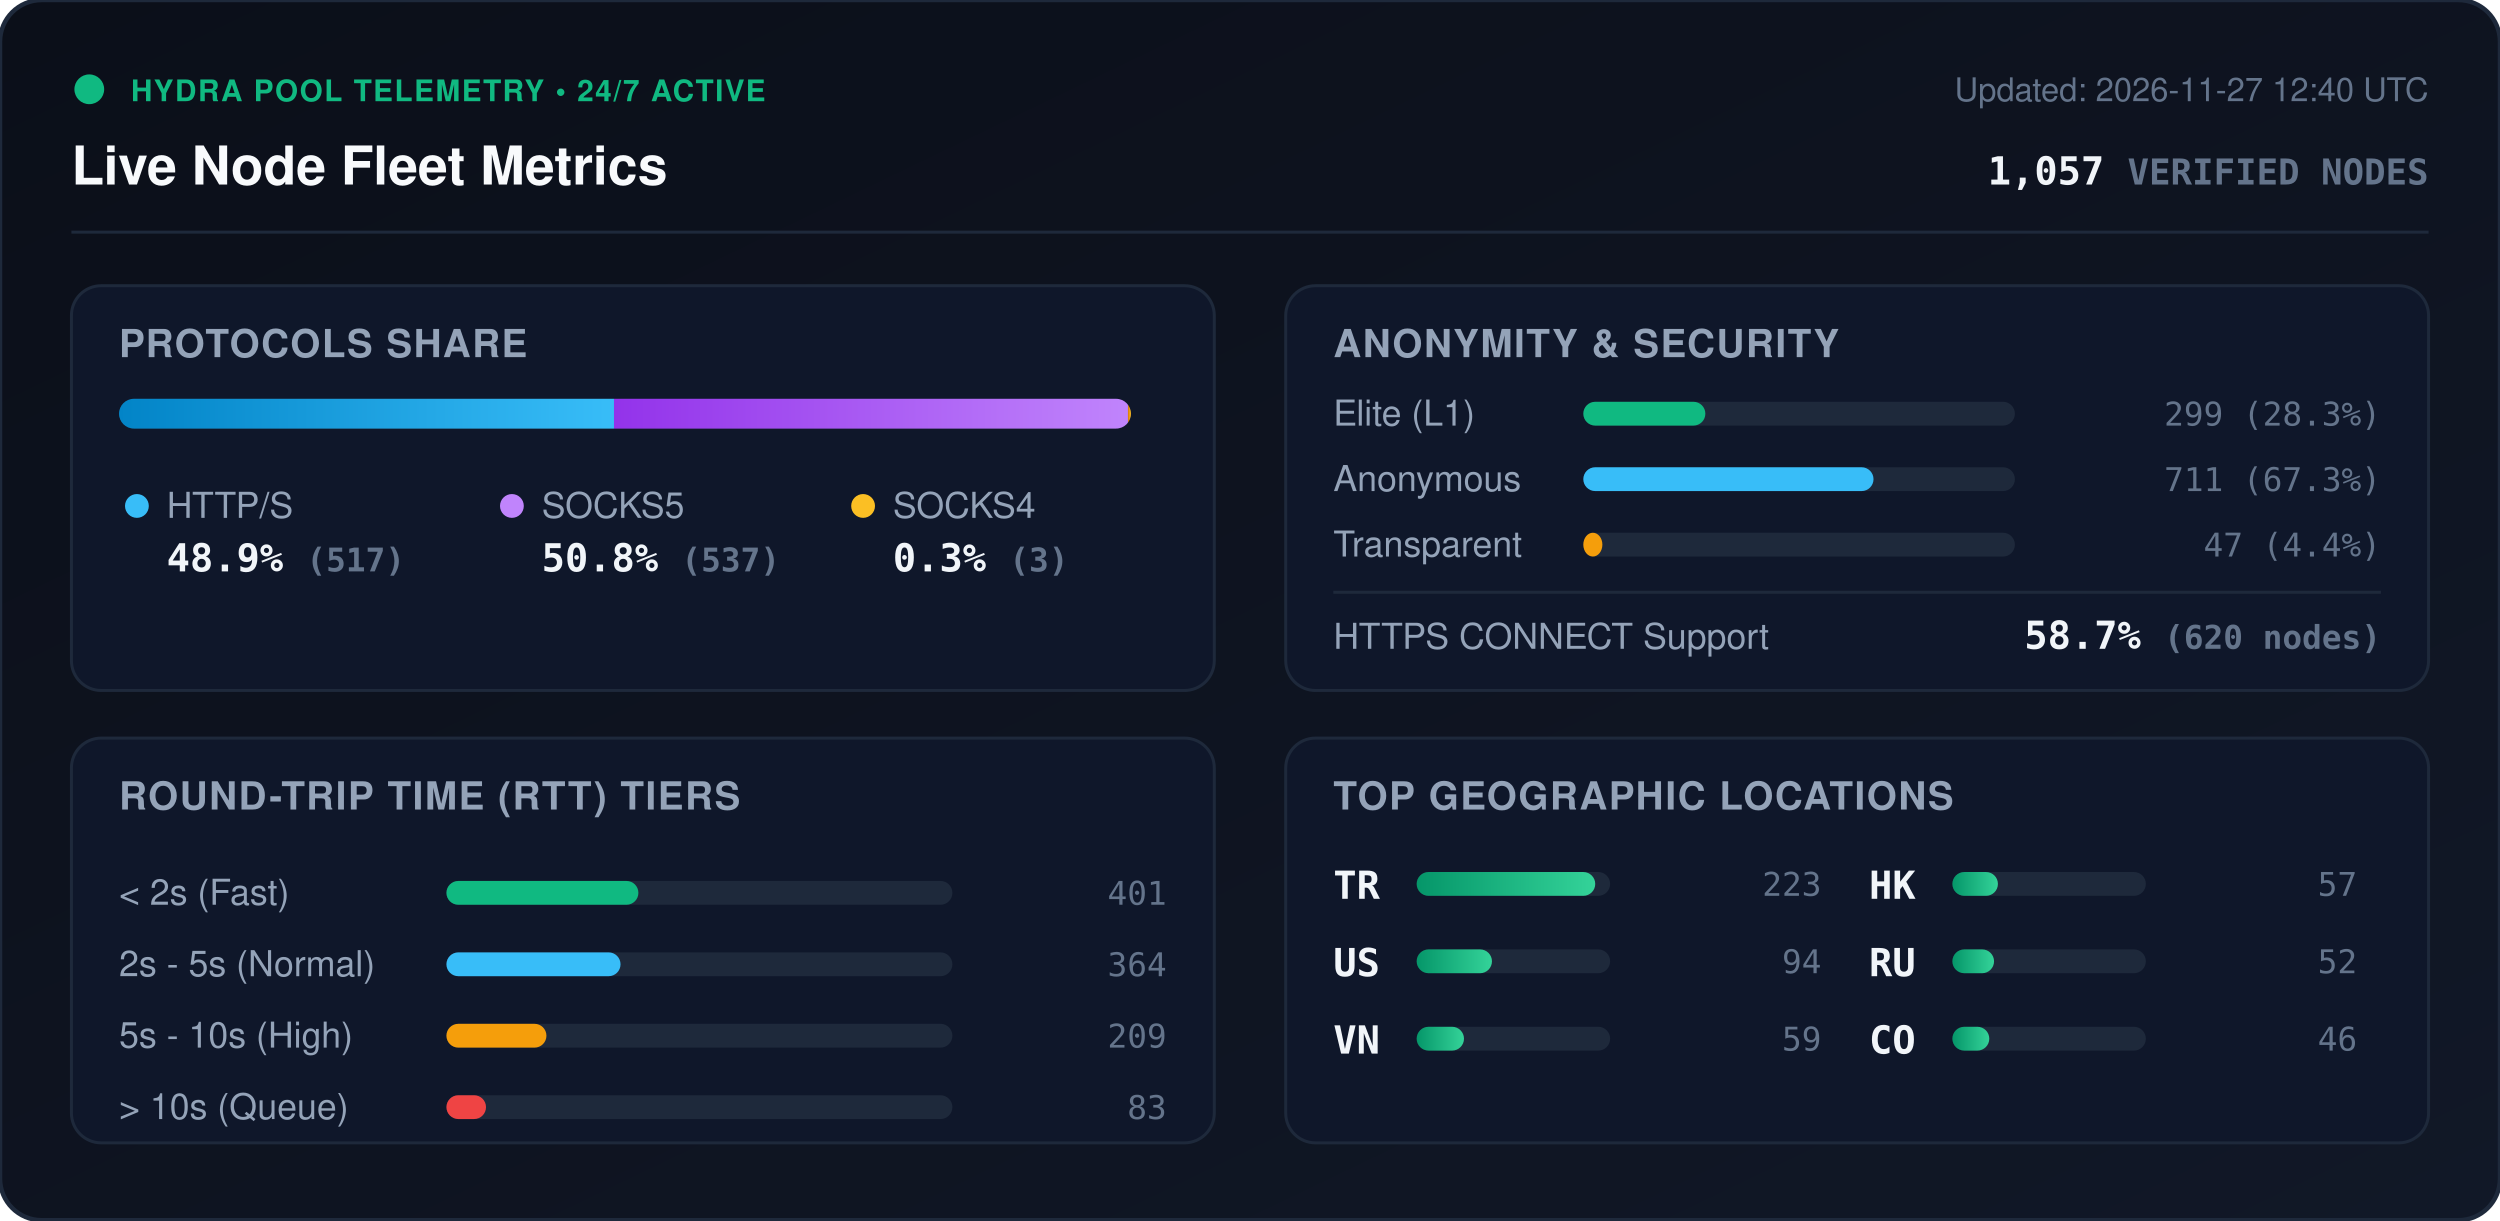
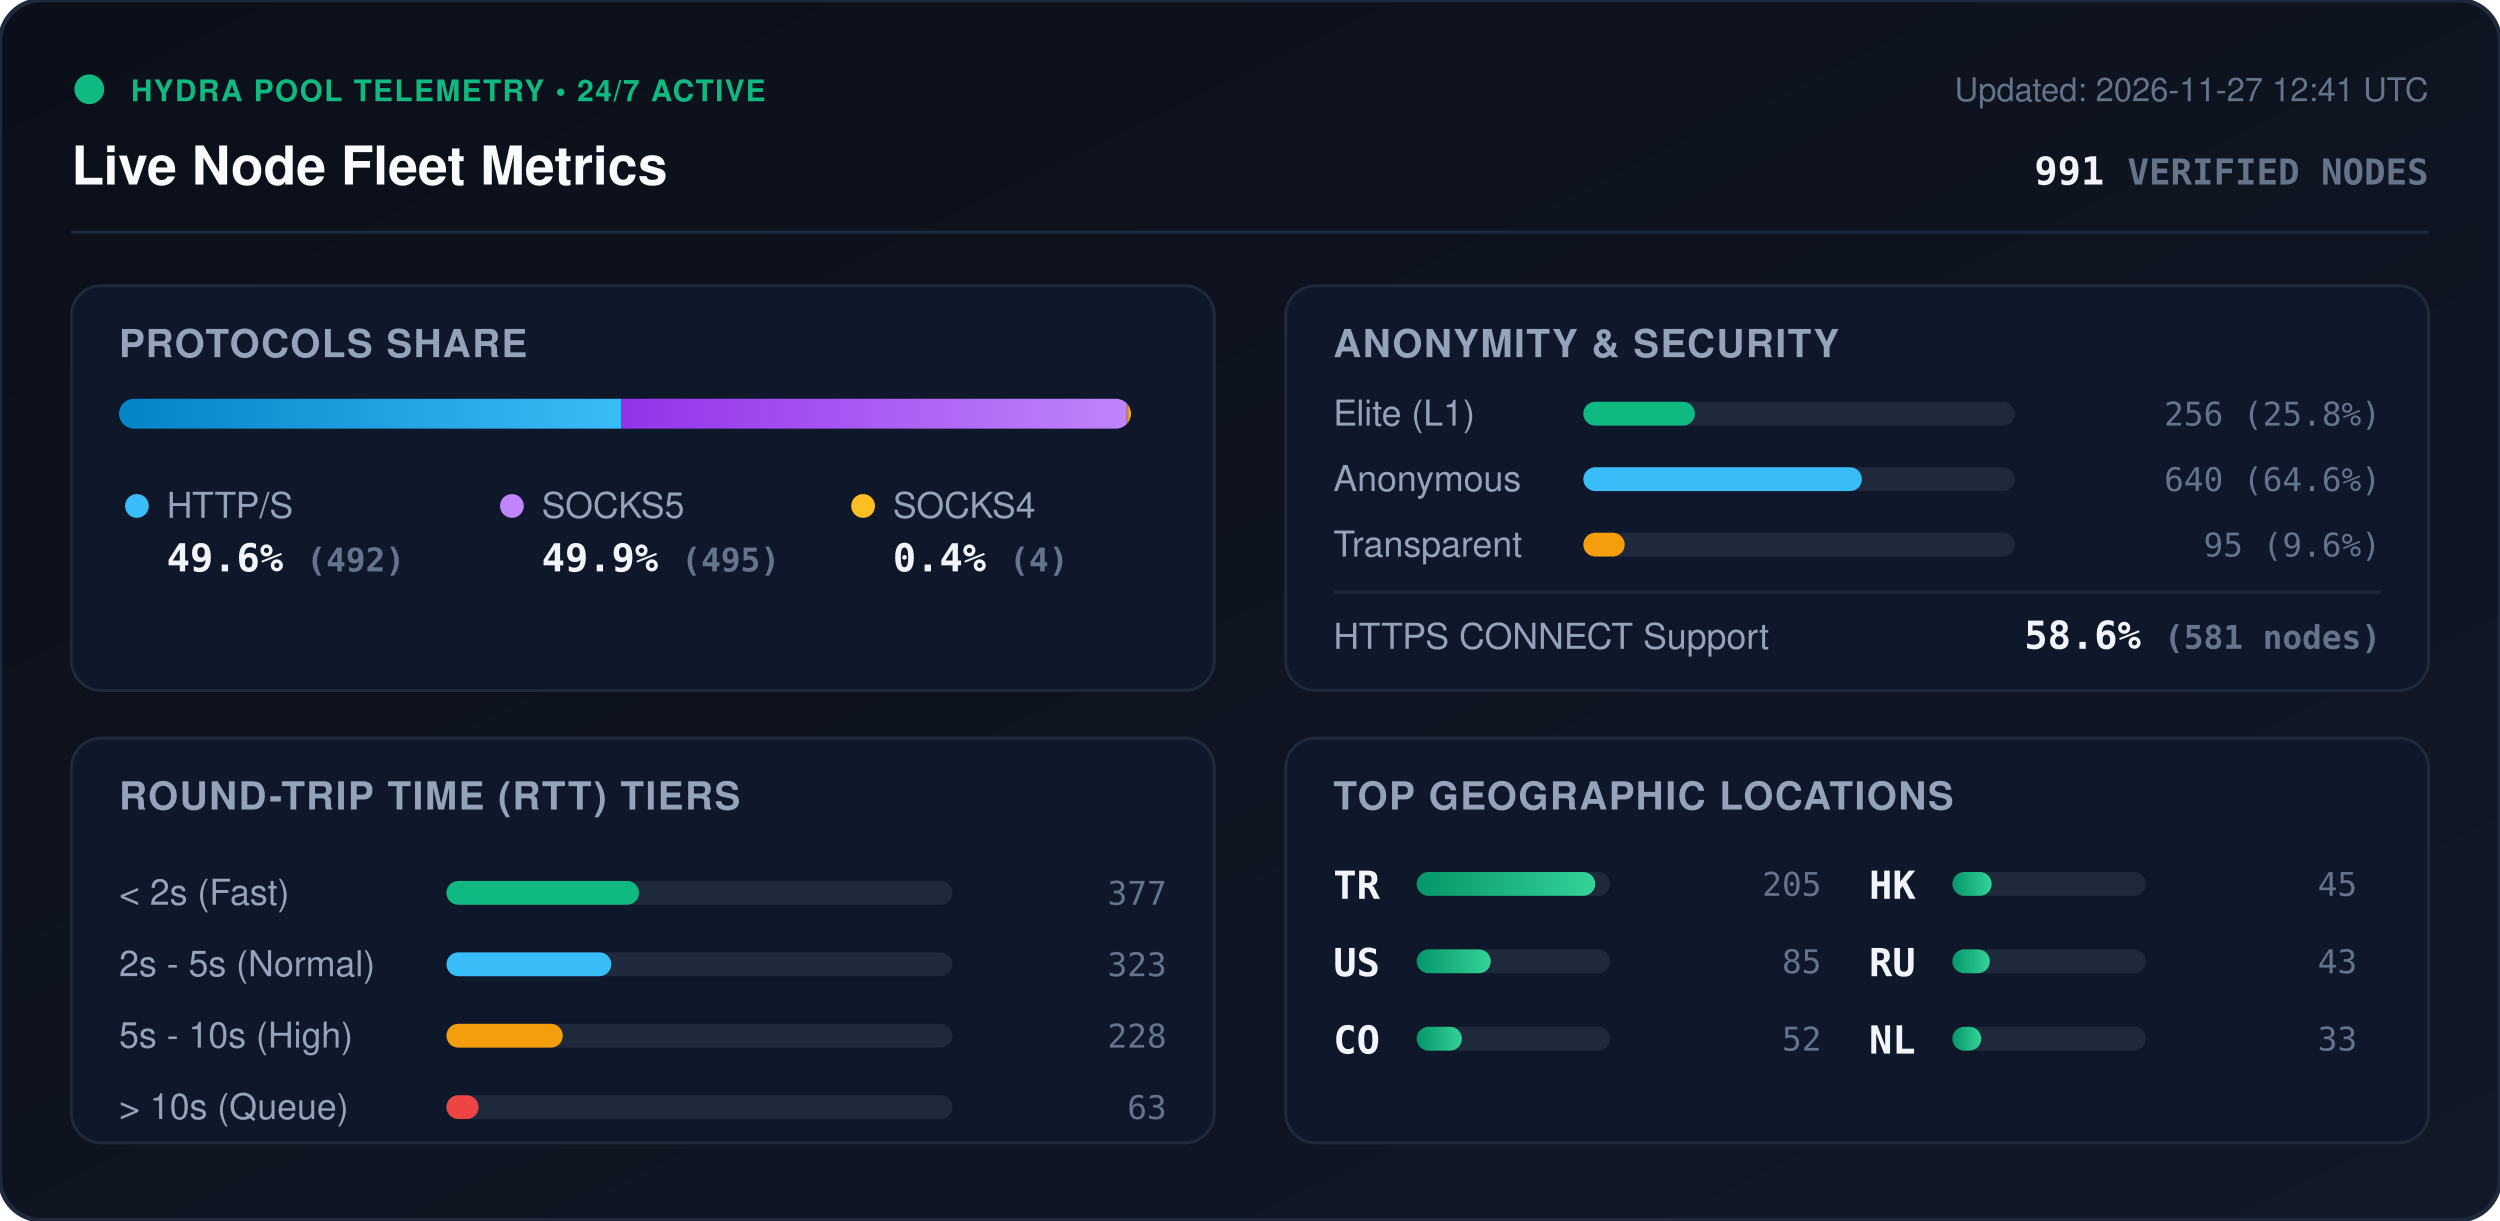
<svg xmlns="http://www.w3.org/2000/svg" viewBox="0 0 840 410" width="840" height="410" style="max-width: 100%; height: auto;">
  <defs>
    <linearGradient id="bg" x1="0%" y1="0%" x2="100%" y2="100%">
      <stop offset="0%" stop-color="#0b0f19" />
      <stop offset="100%" stop-color="#111827" />
    </linearGradient>
    <linearGradient id="bar-http" x1="0%" y1="0%" x2="100%" y2="0%">
      <stop offset="0%" stop-color="#0284c7" />
      <stop offset="100%" stop-color="#38bdf8" />
    </linearGradient>
    <linearGradient id="bar-socks5" x1="0%" y1="0%" x2="100%" y2="0%">
      <stop offset="0%" stop-color="#9333ea" />
      <stop offset="100%" stop-color="#c084fc" />
    </linearGradient>
    <linearGradient id="bar-socks4" x1="0%" y1="0%" x2="100%" y2="0%">
      <stop offset="0%" stop-color="#d97706" />
      <stop offset="100%" stop-color="#fbbf24" />
    </linearGradient>
    <linearGradient id="bar-green" x1="0%" y1="0%" x2="100%" y2="0%">
      <stop offset="0%" stop-color="#059669" />
      <stop offset="100%" stop-color="#34d399" />
    </linearGradient>
    <clipPath id="prog-track-clip">
      <rect width="340.0" height="10" rx="5" />
    </clipPath>
    <style>
      .title { font: 700 18px -apple-system, BlinkMacSystemFont, 'Segoe UI', Helvetica, Arial, sans-serif; fill: #f8fafc; }
      .sub { font: 500 11px -apple-system, BlinkMacSystemFont, 'Segoe UI', Helvetica, Arial, sans-serif; fill: #64748b; }
      .section-hdr { font: 600 13px -apple-system, BlinkMacSystemFont, 'Segoe UI', Helvetica, Arial, sans-serif; fill: #94a3b8; letter-spacing: 0.5px; }
      .metric-val { font: 700 13px -apple-system, BlinkMacSystemFont, 'Segoe UI', Helvetica, Arial, sans-serif; fill: #f1f5f9; }
      .metric-lbl { font: 500 12px -apple-system, BlinkMacSystemFont, 'Segoe UI', Helvetica, Arial, sans-serif; fill: #94a3b8; }
      .badge-txt { font: 700 10px -apple-system, BlinkMacSystemFont, 'Segoe UI', Helvetica, Arial, sans-serif; fill: #10b981; letter-spacing: 0.5px; }
      .mono { font-family: ui-monospace, SFMono-Regular, Menlo, Monaco, Consolas, monospace; }
      .pulse { animation: beacon 2s infinite ease-in-out; }
      @keyframes beacon { 0%, 100% { opacity: 1; } 50% { opacity: 0.35; } }
    </style>
  </defs>
  <rect width="840" height="410" rx="14" fill="url(#bg)" stroke="#1e293b" stroke-width="1.5" />
  <g transform="translate(24, 24)">
    <circle cx="6" cy="6" r="5" fill="#10b981" class="pulse" />
    <text x="20" y="10" class="badge-txt">HYDRA POOL TELEMETRY • 24/7 ACTIVE</text>
    <text x="0" y="38" class="title">Live Node Fleet Metrics</text>
-     <text x="792" y="10" text-anchor="end" class="sub">Updated: 2026-11-27 12:40 UTC</text>
-     <text x="792" y="38" text-anchor="end" class="metric-val mono" fill="#38bdf8">1,057 <tspan font-size="12" fill="#64748b">VERIFIED NODES</tspan>
+     <text x="792" y="10" text-anchor="end" class="sub">Updated: 2026-11-27 12:41 UTC</text>
+     <text x="792" y="38" text-anchor="end" class="metric-val mono" fill="#38bdf8">991 <tspan font-size="12" fill="#64748b">VERIFIED NODES</tspan>
    </text>
  </g>
  <line x1="24" y1="78" x2="816" y2="78" stroke="#1e293b" stroke-width="1" />
  <g transform="translate(24, 96)">
    <rect width="384" height="136" rx="10" fill="#0f172a" stroke="#1e293b" />
    <text x="16" y="24" class="section-hdr">PROTOCOLS SHARE</text>
    <g transform="translate(16, 38)">
      <rect width="340.0" height="10" rx="5" fill="#1e293b" />
      <g clip-path="url(#prog-track-clip)">
-         <rect x="0" width="166.3" height="10" fill="url(#bar-http)" />
-         <rect x="166.3" width="172.7" height="10" fill="url(#bar-socks5)" />
-         <rect x="339.0" width="1.0" height="10" fill="url(#bar-socks4)" />
+         <rect x="0" width="168.8" height="10" fill="url(#bar-http)" />
+         <rect x="168.8" width="169.8" height="10" fill="url(#bar-socks5)" />
+         <rect x="338.6" width="1.4" height="10" fill="url(#bar-socks4)" />
      </g>
    </g>
    <g transform="translate(16, 68)">
      <circle cx="6" cy="6" r="4" fill="#38bdf8" />
      <text x="16" y="10" class="metric-lbl">HTTP/S</text>
-       <text x="16" y="28" class="metric-val mono">48.9% <tspan font-size="11" fill="#64748b">(517)</tspan>
+       <text x="16" y="28" class="metric-val mono">49.6% <tspan font-size="11" fill="#64748b">(492)</tspan>
      </text>
      <circle cx="132" cy="6" r="4" fill="#c084fc" />
      <text x="142" y="10" class="metric-lbl">SOCKS5</text>
-       <text x="142" y="28" class="metric-val mono">50.8% <tspan font-size="11" fill="#64748b">(537)</tspan>
+       <text x="142" y="28" class="metric-val mono">49.9% <tspan font-size="11" fill="#64748b">(495)</tspan>
      </text>
      <circle cx="250" cy="6" r="4" fill="#fbbf24" />
      <text x="260" y="10" class="metric-lbl">SOCKS4</text>
-       <text x="260" y="28" class="metric-val mono">0.3% <tspan font-size="11" fill="#64748b">(3)</tspan>
+       <text x="260" y="28" class="metric-val mono">0.4% <tspan font-size="11" fill="#64748b">(4)</tspan>
      </text>
    </g>
  </g>
  <g transform="translate(432, 96)">
    <rect width="384" height="136" rx="10" fill="#0f172a" stroke="#1e293b" />
    <text x="16" y="24" class="section-hdr">ANONYMITY &amp; SECURITY</text>
    <text x="16" y="47" class="metric-lbl">Elite (L1)</text>
    <rect x="100" y="39" width="145.0" height="8" rx="4" fill="#1e293b" />
-     <rect x="100" y="39" width="41.0" height="8" rx="4" fill="#10b981" />
-     <text x="368" y="47" text-anchor="end" class="mono sub" fill="#e2e8f0">299 (28.3%)</text>
+     <rect x="100" y="39" width="37.5" height="8" rx="4" fill="#10b981" />
+     <text x="368" y="47" text-anchor="end" class="mono sub" fill="#e2e8f0">256 (25.8%)</text>
    <text x="16" y="69" class="metric-lbl">Anonymous</text>
    <rect x="100" y="61" width="145.0" height="8" rx="4" fill="#1e293b" />
-     <rect x="100" y="61" width="97.5" height="8" rx="4" fill="#38bdf8" />
-     <text x="368" y="69" text-anchor="end" class="mono sub" fill="#e2e8f0">711 (67.3%)</text>
+     <rect x="100" y="61" width="93.6" height="8" rx="4" fill="#38bdf8" />
+     <text x="368" y="69" text-anchor="end" class="mono sub" fill="#e2e8f0">640 (64.6%)</text>
    <text x="16" y="91" class="metric-lbl">Transparent</text>
    <rect x="100" y="83" width="145.0" height="8" rx="4" fill="#1e293b" />
-     <rect x="100" y="83" width="6.4" height="8" rx="4" fill="#f59e0b" />
-     <text x="368" y="91" text-anchor="end" class="mono sub" fill="#e2e8f0">47 (4.4%)</text>
+     <rect x="100" y="83" width="13.9" height="8" rx="4" fill="#f59e0b" />
+     <text x="368" y="91" text-anchor="end" class="mono sub" fill="#e2e8f0">95 (9.6%)</text>
    <line x1="16" y1="103" x2="368" y2="103" stroke="#1e293b" stroke-width="1" />
    <text x="16" y="122" class="metric-lbl">HTTPS CONNECT Support</text>
-     <text x="368" y="122" text-anchor="end" class="metric-val mono" fill="#34d399">58.7% <tspan font-size="11" fill="#64748b">(620 nodes)</tspan>
+     <text x="368" y="122" text-anchor="end" class="metric-val mono" fill="#34d399">58.6% <tspan font-size="11" fill="#64748b">(581 nodes)</tspan>
    </text>
  </g>
  <g transform="translate(24, 248)">
    <rect width="384" height="136" rx="10" fill="#0f172a" stroke="#1e293b" />
    <text x="16" y="24" class="section-hdr">ROUND-TRIP TIME (RTT) TIERS</text>
    <g transform="translate(16, 42)">
      <text x="0" y="14" class="metric-lbl">&lt; 2s (Fast)</text>
      <rect x="110" y="6" width="170" height="8" rx="4" fill="#1e293b" />
-       <rect x="110" y="6" width="64.5" height="8" rx="4" fill="#10b981" />
-       <text x="352" y="14" text-anchor="end" class="mono sub">401</text>
+       <rect x="110" y="6" width="64.7" height="8" rx="4" fill="#10b981" />
+       <text x="352" y="14" text-anchor="end" class="mono sub">377</text>
      <text x="0" y="38" class="metric-lbl">2s - 5s (Normal)</text>
      <rect x="110" y="30" width="170" height="8" rx="4" fill="#1e293b" />
-       <rect x="110" y="30" width="58.5" height="8" rx="4" fill="#38bdf8" />
-       <text x="352" y="38" text-anchor="end" class="mono sub">364</text>
+       <rect x="110" y="30" width="55.4" height="8" rx="4" fill="#38bdf8" />
+       <text x="352" y="38" text-anchor="end" class="mono sub">323</text>
      <text x="0" y="62" class="metric-lbl">5s - 10s (High)</text>
      <rect x="110" y="54" width="170" height="8" rx="4" fill="#1e293b" />
-       <rect x="110" y="54" width="33.6" height="8" rx="4" fill="#f59e0b" />
-       <text x="352" y="62" text-anchor="end" class="mono sub">209</text>
+       <rect x="110" y="54" width="39.1" height="8" rx="4" fill="#f59e0b" />
+       <text x="352" y="62" text-anchor="end" class="mono sub">228</text>
      <text x="0" y="86" class="metric-lbl">&gt; 10s (Queue)</text>
      <rect x="110" y="78" width="170" height="8" rx="4" fill="#1e293b" />
-       <rect x="110" y="78" width="13.3" height="8" rx="4" fill="#ef4444" />
-       <text x="352" y="86" text-anchor="end" class="mono sub">83</text>
+       <rect x="110" y="78" width="10.8" height="8" rx="4" fill="#ef4444" />
+       <text x="352" y="86" text-anchor="end" class="mono sub">63</text>
    </g>
  </g>
  <g transform="translate(432, 248)">
    <rect width="384" height="136" rx="10" fill="#0f172a" stroke="#1e293b" />
    <text x="16" y="24" class="section-hdr">TOP GEOGRAPHIC LOCATIONS</text>
    <g transform="translate(16, 42)">
      <g transform="translate(0, 0)">
        <text x="0" y="12" class="mono metric-val" font-size="12">TR</text>
        <rect x="28" y="3" width="65" height="8" rx="4" fill="#1e293b" />
        <rect x="28" y="3" width="60.0" height="8" rx="4" fill="url(#bar-green)" />
-         <text x="164" y="11" text-anchor="end" class="mono sub">223</text>
+         <text x="164" y="11" text-anchor="end" class="mono sub">205</text>
      </g>
      <g transform="translate(0, 26)">
        <text x="0" y="12" class="mono metric-val" font-size="12">US</text>
        <rect x="28" y="3" width="65" height="8" rx="4" fill="#1e293b" />
-         <rect x="28" y="3" width="25.3" height="8" rx="4" fill="url(#bar-green)" />
-         <text x="164" y="11" text-anchor="end" class="mono sub">94</text>
+         <rect x="28" y="3" width="24.9" height="8" rx="4" fill="url(#bar-green)" />
+         <text x="164" y="11" text-anchor="end" class="mono sub">85</text>
      </g>
      <g transform="translate(0, 52)">
-         <text x="0" y="12" class="mono metric-val" font-size="12">VN</text>
+         <text x="0" y="12" class="mono metric-val" font-size="12">CO</text>
        <rect x="28" y="3" width="65" height="8" rx="4" fill="#1e293b" />
-         <rect x="28" y="3" width="15.9" height="8" rx="4" fill="url(#bar-green)" />
-         <text x="164" y="11" text-anchor="end" class="mono sub">59</text>
+         <rect x="28" y="3" width="15.2" height="8" rx="4" fill="url(#bar-green)" />
+         <text x="164" y="11" text-anchor="end" class="mono sub">52</text>
      </g>
      <g transform="translate(180, 0)">
        <text x="0" y="12" class="mono metric-val" font-size="12">HK</text>
        <rect x="28" y="3" width="65" height="8" rx="4" fill="#1e293b" />
-         <rect x="28" y="3" width="15.3" height="8" rx="4" fill="url(#bar-green)" />
-         <text x="164" y="11" text-anchor="end" class="mono sub">57</text>
+         <rect x="28" y="3" width="13.2" height="8" rx="4" fill="url(#bar-green)" />
+         <text x="164" y="11" text-anchor="end" class="mono sub">45</text>
      </g>
      <g transform="translate(180, 26)">
        <text x="0" y="12" class="mono metric-val" font-size="12">RU</text>
        <rect x="28" y="3" width="65" height="8" rx="4" fill="#1e293b" />
-         <rect x="28" y="3" width="14.0" height="8" rx="4" fill="url(#bar-green)" />
-         <text x="164" y="11" text-anchor="end" class="mono sub">52</text>
+         <rect x="28" y="3" width="12.6" height="8" rx="4" fill="url(#bar-green)" />
+         <text x="164" y="11" text-anchor="end" class="mono sub">43</text>
      </g>
      <g transform="translate(180, 52)">
-         <text x="0" y="12" class="mono metric-val" font-size="12">CO</text>
+         <text x="0" y="12" class="mono metric-val" font-size="12">NL</text>
        <rect x="28" y="3" width="65" height="8" rx="4" fill="#1e293b" />
-         <rect x="28" y="3" width="12.4" height="8" rx="4" fill="url(#bar-green)" />
-         <text x="164" y="11" text-anchor="end" class="mono sub">46</text>
+         <rect x="28" y="3" width="9.7" height="8" rx="4" fill="url(#bar-green)" />
+         <text x="164" y="11" text-anchor="end" class="mono sub">33</text>
      </g>
    </g>
  </g>
</svg>
